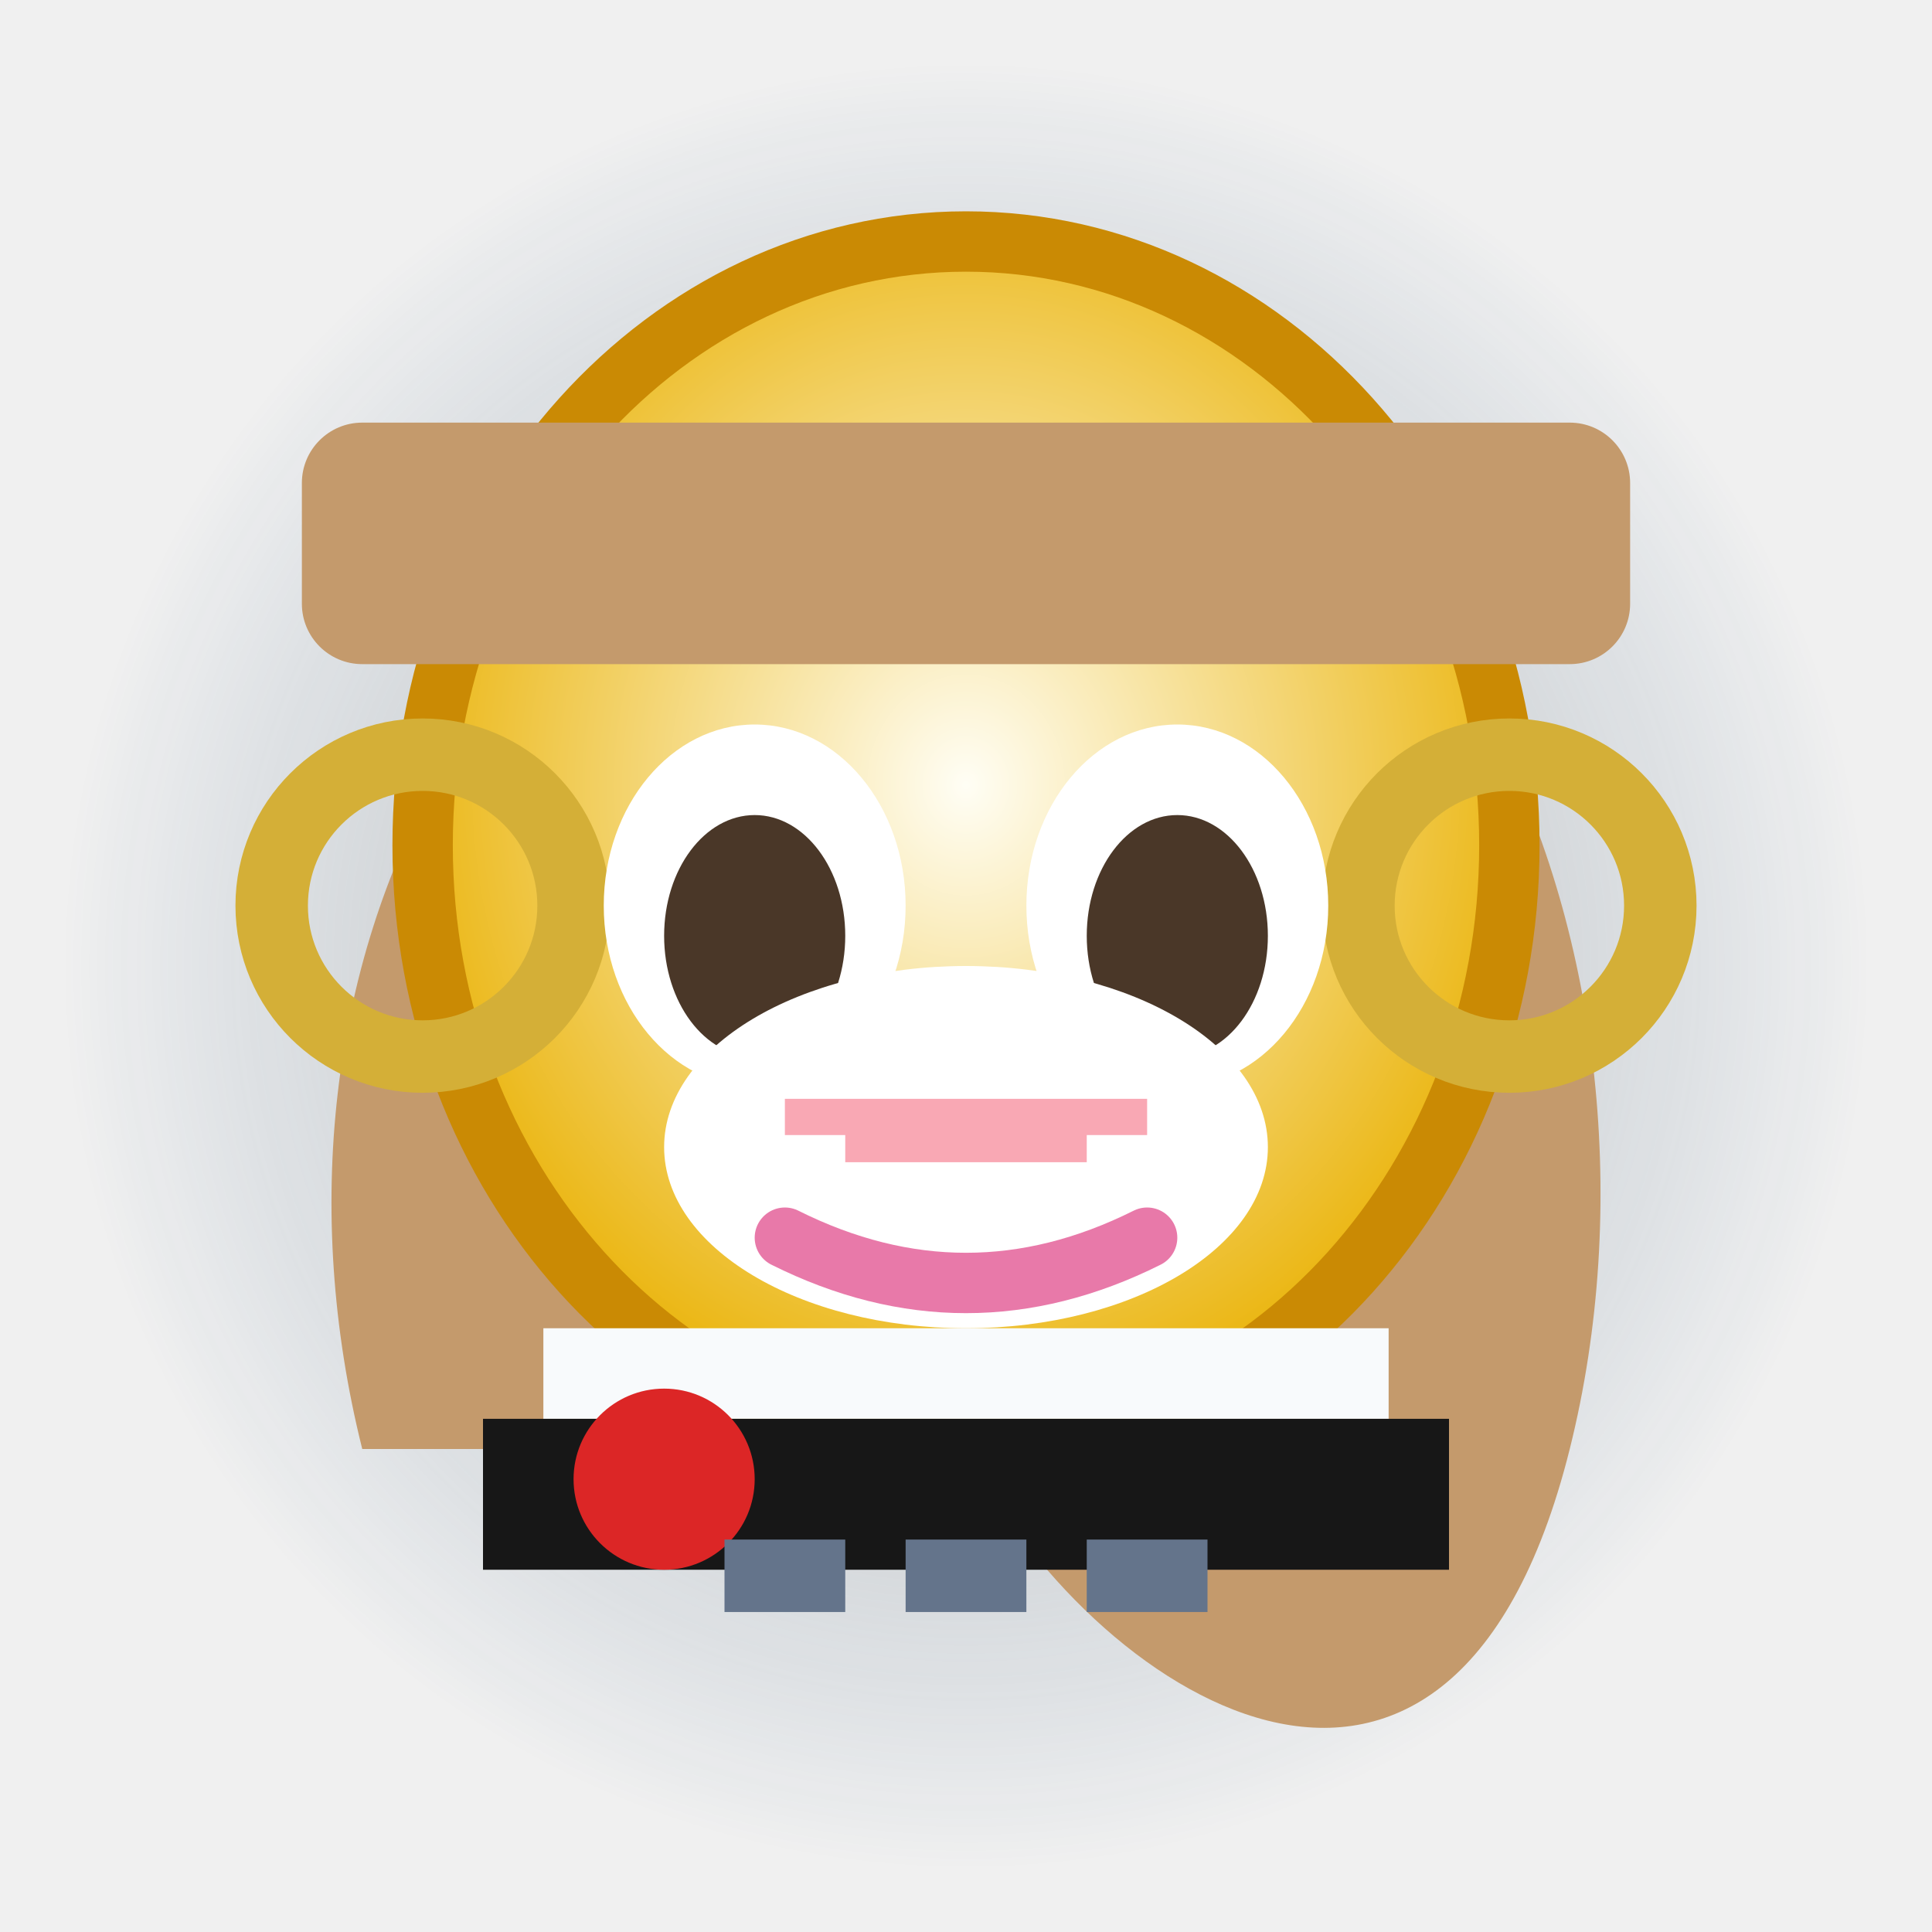
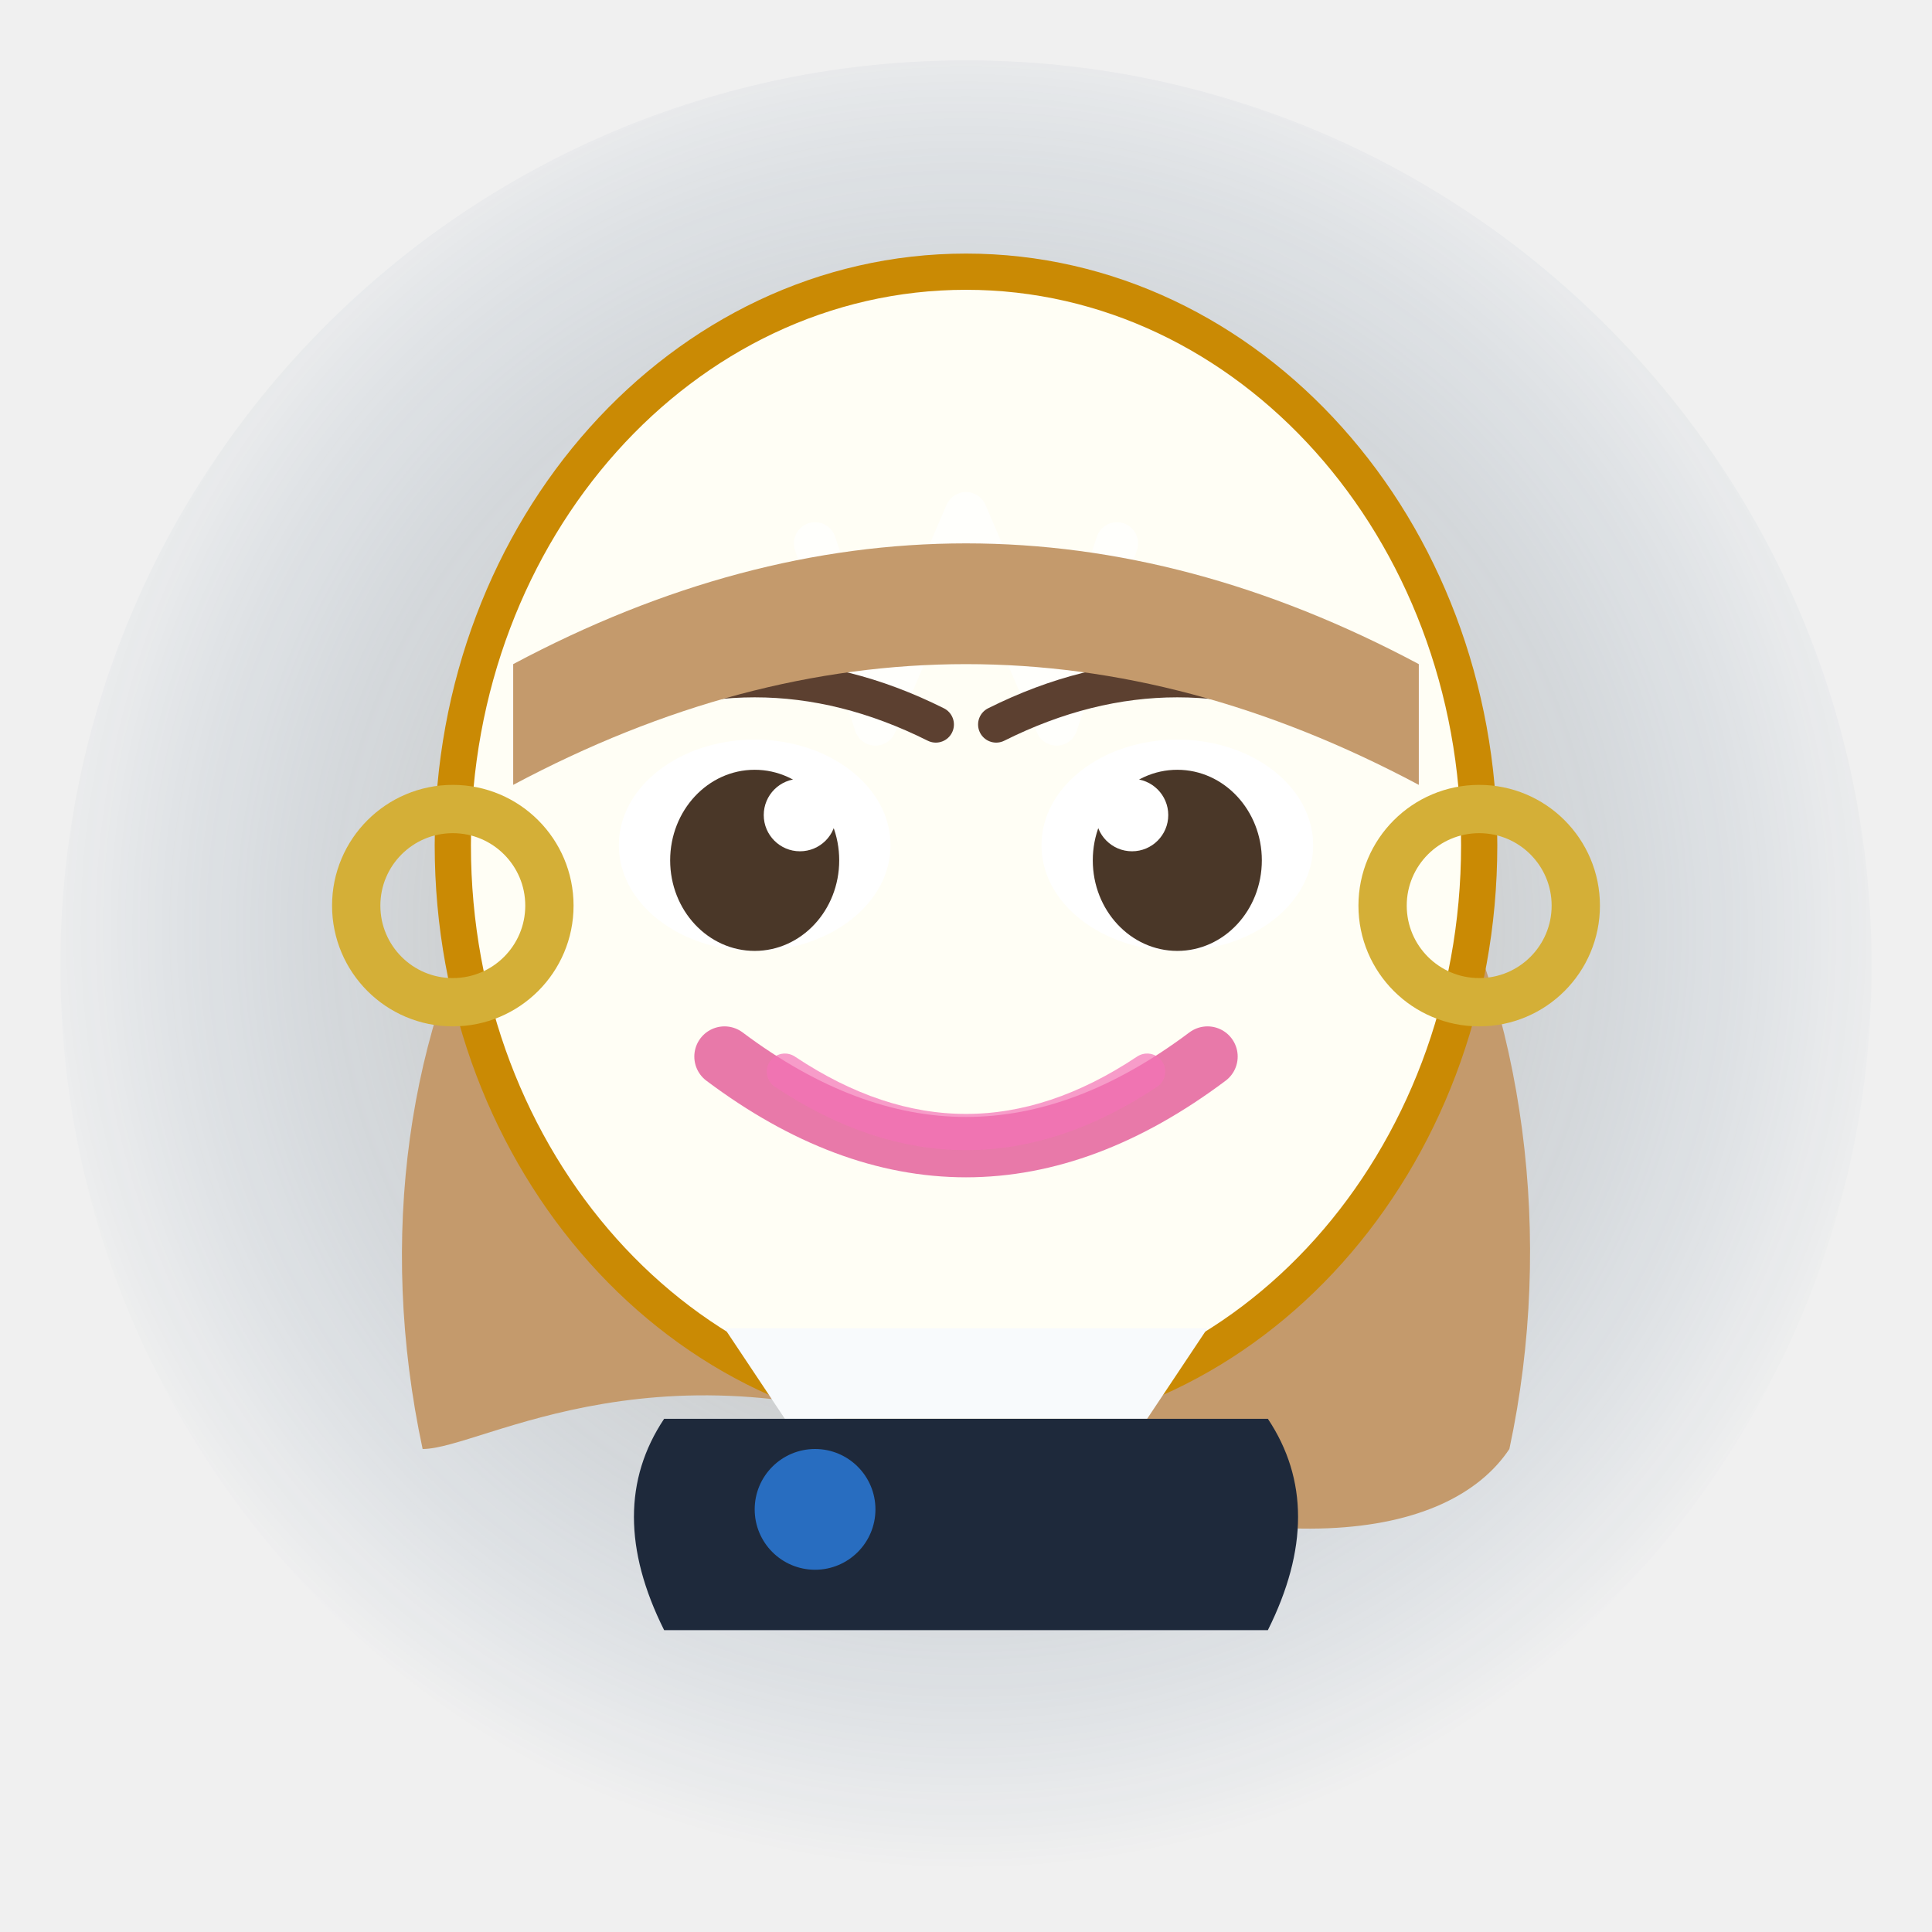
- <svg xmlns="http://www.w3.org/2000/svg" viewBox="0 0 32 32">
+ <svg xmlns="http://www.w3.org/2000/svg" viewBox="0 0 64 64">
  <defs>
-     <radialGradient id="g" cx="50%" cy="45%" r="55%">
-       <stop offset="0%" stop-color="#fffef5" />
-       <stop offset="100%" stop-color="#eab308" />
-     </radialGradient>
-     <radialGradient id="halo" cx="50%" cy="50%" r="50%">
-       <stop offset="0%" stop-color="#d4ad7a" stop-opacity="0.45" />
+     <radialGradient id="halo" cx="50%" cy="48%" r="52%">
+       <stop offset="0%" stop-color="#d4ad7a" stop-opacity="0.5" />
      <stop offset="100%" stop-color="#00356b" stop-opacity="0" />
    </radialGradient>
+     <linearGradient id="bulb" x1="32" y1="8" x2="32" y2="38">
+       <stop offset="0%" stop-color="#fffef5" />
+       <stop offset="45%" stop-color="#fde047" />
+       <stop offset="100%" stop-color="#eab308" />
+     </linearGradient>
  </defs>
-   <circle cx="16" cy="16" r="15" fill="url(#halo)" />
-   <path fill="#c49a6c" d="M6 24c-2-8 2-16 10-17s12 9 10 17-8 4-10 0-10 0z" />
-   <ellipse cx="16" cy="14" rx="9" ry="10" fill="url(#g)" stroke="#ca8a04" stroke-width="1" />
-   <rect x="5" y="7" width="22" height="4" rx="1" fill="#c49a6c" />
-   <circle cx="7" cy="15" r="2.5" fill="none" stroke="#d4af37" stroke-width="1.2" />
-   <circle cx="25" cy="15" r="2.5" fill="none" stroke="#d4af37" stroke-width="1.2" />
-   <ellipse cx="12.5" cy="15" rx="2.5" ry="3" fill="#fff" />
-   <ellipse cx="19.5" cy="15" rx="2.5" ry="3" fill="#fff" />
-   <ellipse cx="12.5" cy="15.5" rx="1.5" ry="2" fill="#4a3728" />
-   <ellipse cx="19.5" cy="15.5" rx="1.5" ry="2" fill="#4a3728" />
-   <ellipse cx="16" cy="19" rx="5" ry="3" fill="#fff" />
-   <path d="M13 18.5h6" stroke="#f9a8b4" stroke-width="0.6" />
-   <path d="M14 19h4" stroke="#f9a8b4" stroke-width="0.5" />
-   <path d="M13 20.5q3 1.5 6 0" fill="none" stroke="#e879a9" stroke-width="1" stroke-linecap="round" />
-   <rect x="9" y="22" width="14" height="1.5" fill="#f8fafc" />
-   <rect x="8" y="23.5" width="16" height="2.5" fill="#171717" />
-   <circle cx="11" cy="24.5" r="1.5" fill="#dc2626" />
-   <rect x="12" y="25.5" width="2" height="1.2" fill="#64748b" />
-   <rect x="15" y="25.5" width="2" height="1.2" fill="#64748b" />
-   <rect x="18" y="25.5" width="2" height="1.2" fill="#64748b" />
+   <circle cx="32" cy="32" r="30" fill="url(#halo)" />
+   <path fill="#c49a6c" d="M14 48c-3-14 4-28 18-29s21 15 18 29c-2 3-8 4-18 0s-16 0-18 0z" />
+   <path fill="#c49a6c" d="M17 18 Q32 10 47 18 L47 22 Q32 14 17 22 Z" />
+   <ellipse cx="32" cy="28" rx="17" ry="19" fill="url(#bulb)" stroke="#ca8a04" stroke-width="1.2" />
+   <path d="M27 18 L29 24 L32 17 L35 24 L37 18" fill="none" stroke="rgba(255,255,255,0.75)" stroke-width="1.4" stroke-linecap="round" stroke-linejoin="round" />
+   <circle cx="15" cy="30" r="3.2" fill="none" stroke="#d4af37" stroke-width="1.6" />
+   <circle cx="49" cy="30" r="3.2" fill="none" stroke="#d4af37" stroke-width="1.6" />
+   <ellipse cx="25" cy="28" rx="4.5" ry="3.5" fill="#fff" />
+   <ellipse cx="39" cy="28" rx="4.5" ry="3.5" fill="#fff" />
+   <ellipse cx="25" cy="28.5" rx="2.8" ry="3" fill="#4a3728" />
+   <ellipse cx="39" cy="28.5" rx="2.8" ry="3" fill="#4a3728" />
+   <circle cx="26.5" cy="27" r="1.2" fill="#fff" />
+   <circle cx="37.5" cy="27" r="1.2" fill="#fff" />
+   <path d="M19 24 Q25 21 31 24" fill="none" stroke="#5c4030" stroke-width="1.2" stroke-linecap="round" />
+   <path d="M33 24 Q39 21 45 24" fill="none" stroke="#5c4030" stroke-width="1.2" stroke-linecap="round" />
+   <path d="M24 35 Q32 41 40 35" fill="none" stroke="#e879a9" stroke-width="2" stroke-linecap="round" />
+   <path d="M26 35.5 Q32 39.5 38 35.5" fill="none" stroke="#f472b6" stroke-width="1.2" stroke-linecap="round" opacity="0.7" />
+   <path fill="#c49a6c" d="M17 22 Q32 14 47 22 L47 26 Q32 18 17 26 Z" />
+   <path fill="#f8fafc" d="M24 44 L40 44 L38 47 L26 47 Z" />
+   <path fill="#1e293b" d="M22 47 L42 47 Q44 50 42 54 L22 54 Q20 50 22 47 Z" />
+   <circle cx="27" cy="50" r="2" fill="#286dc0" />
</svg>
